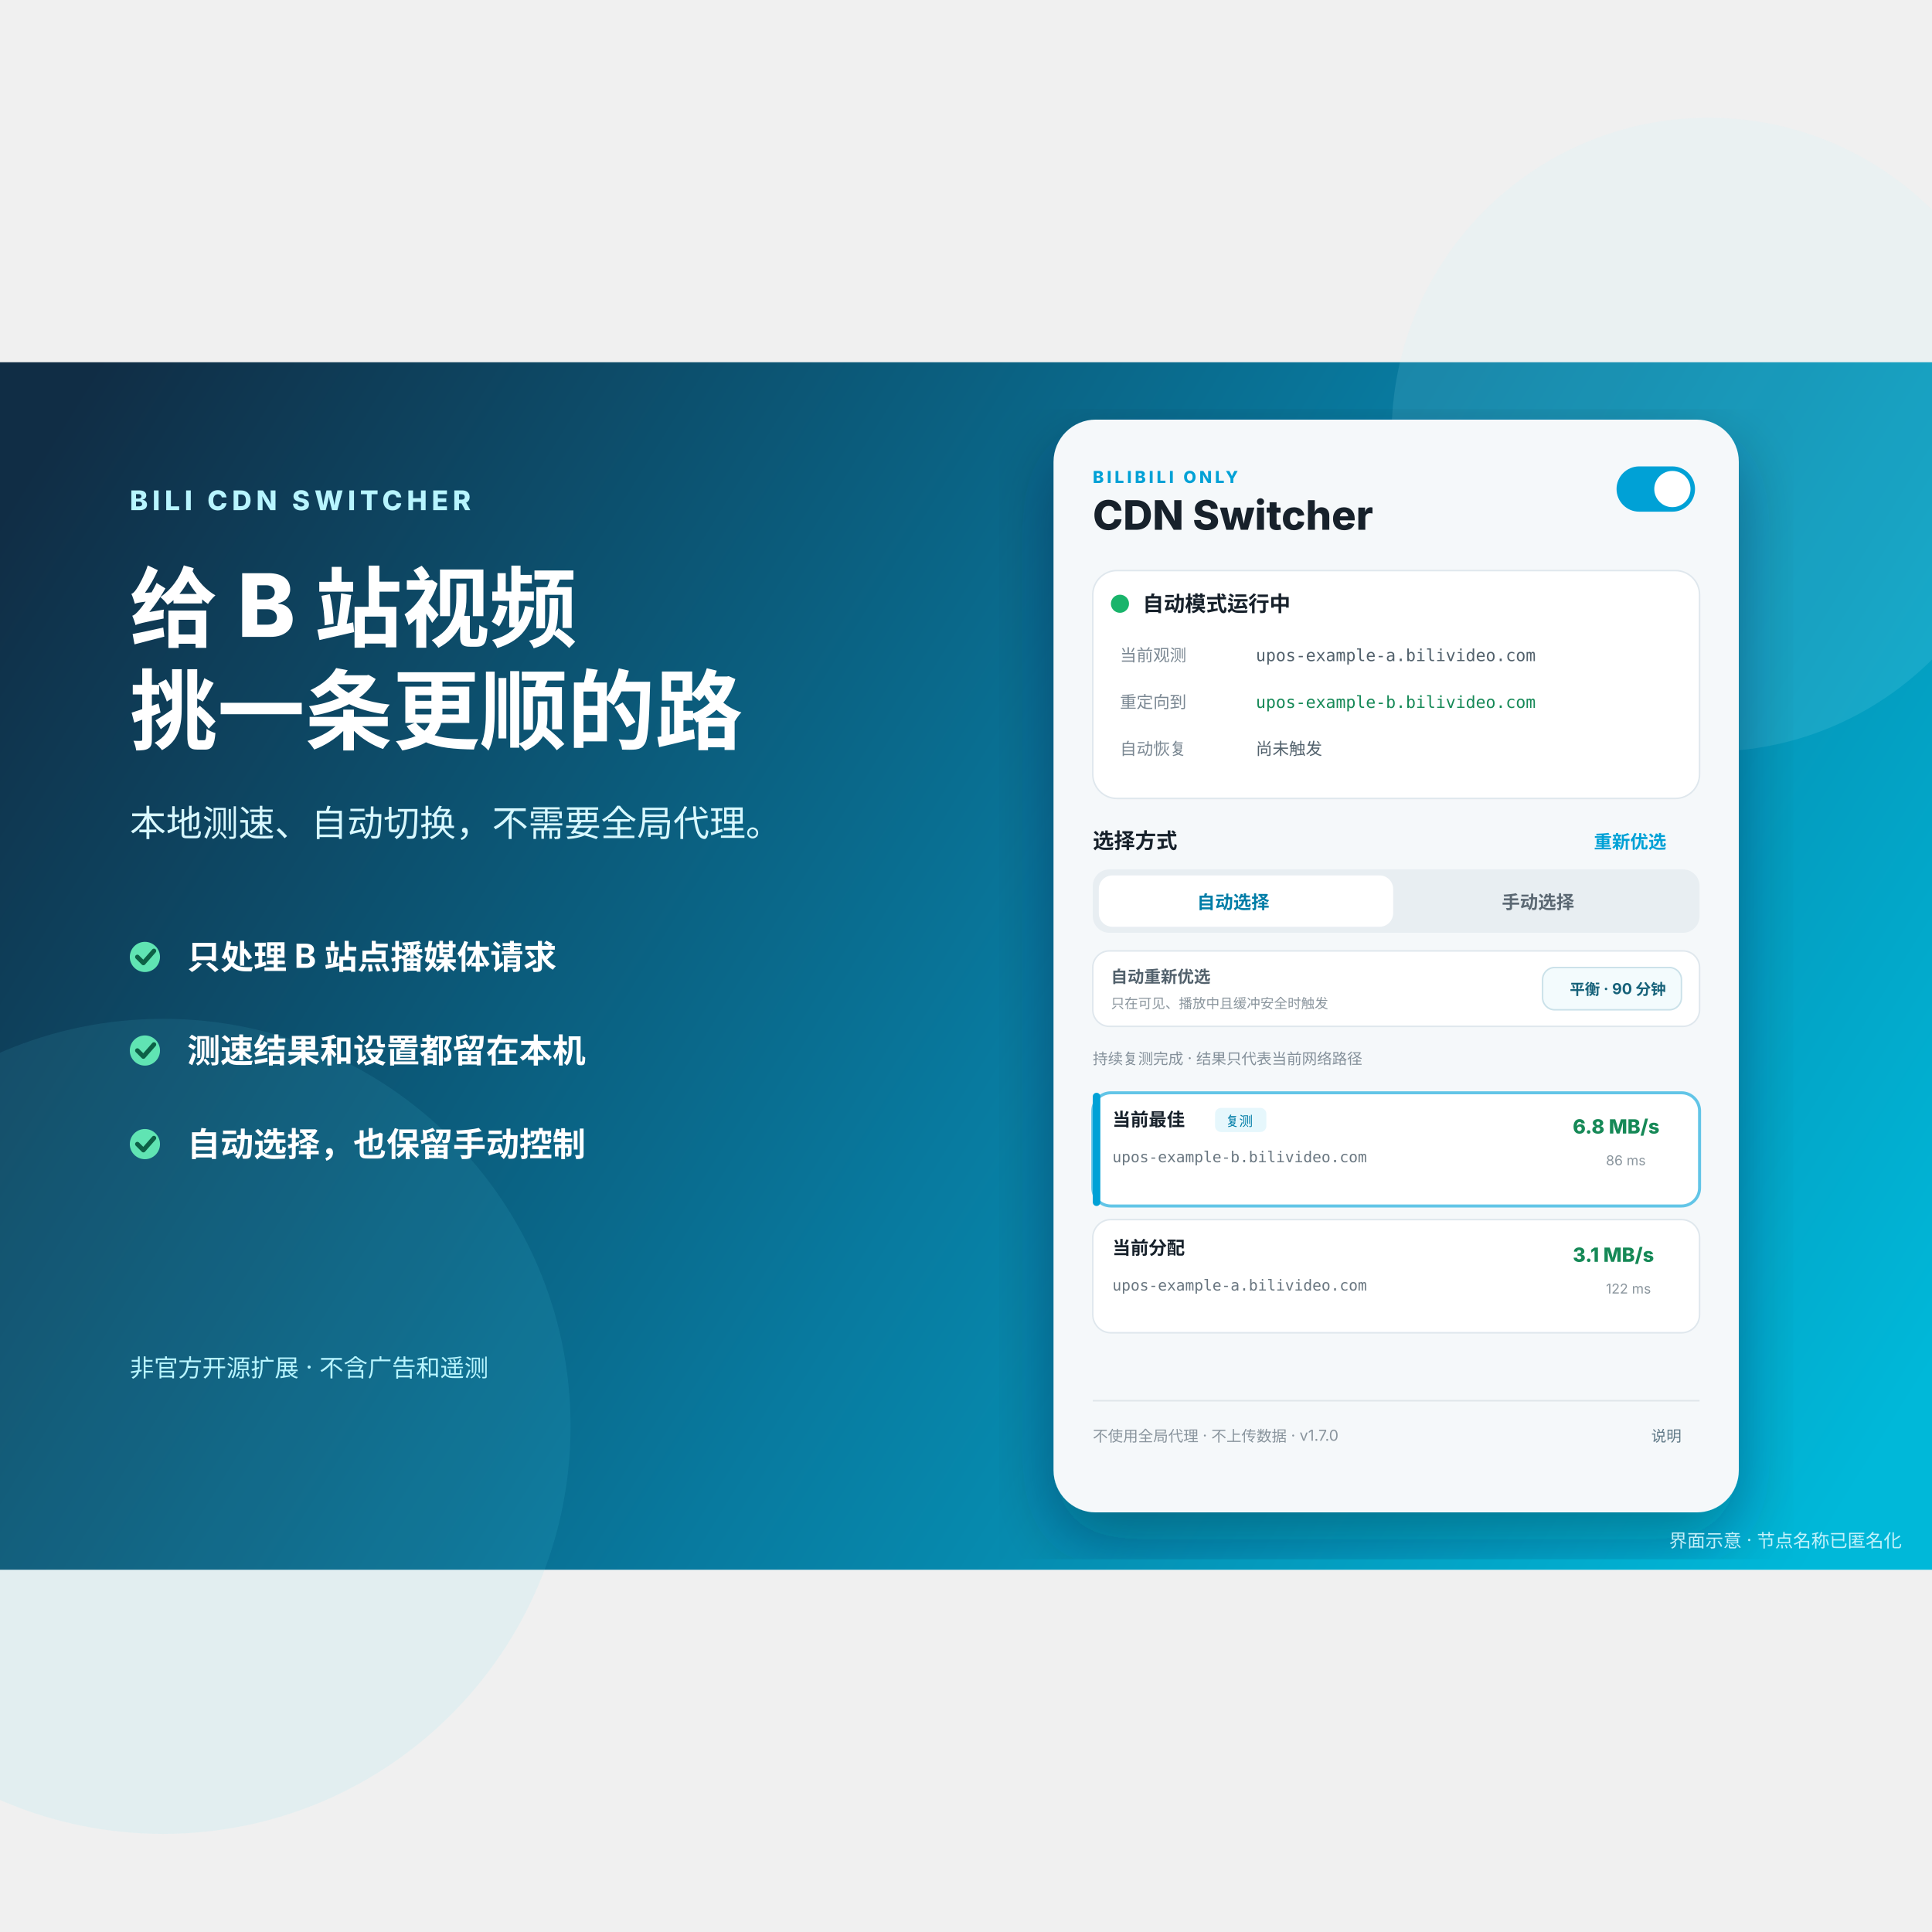
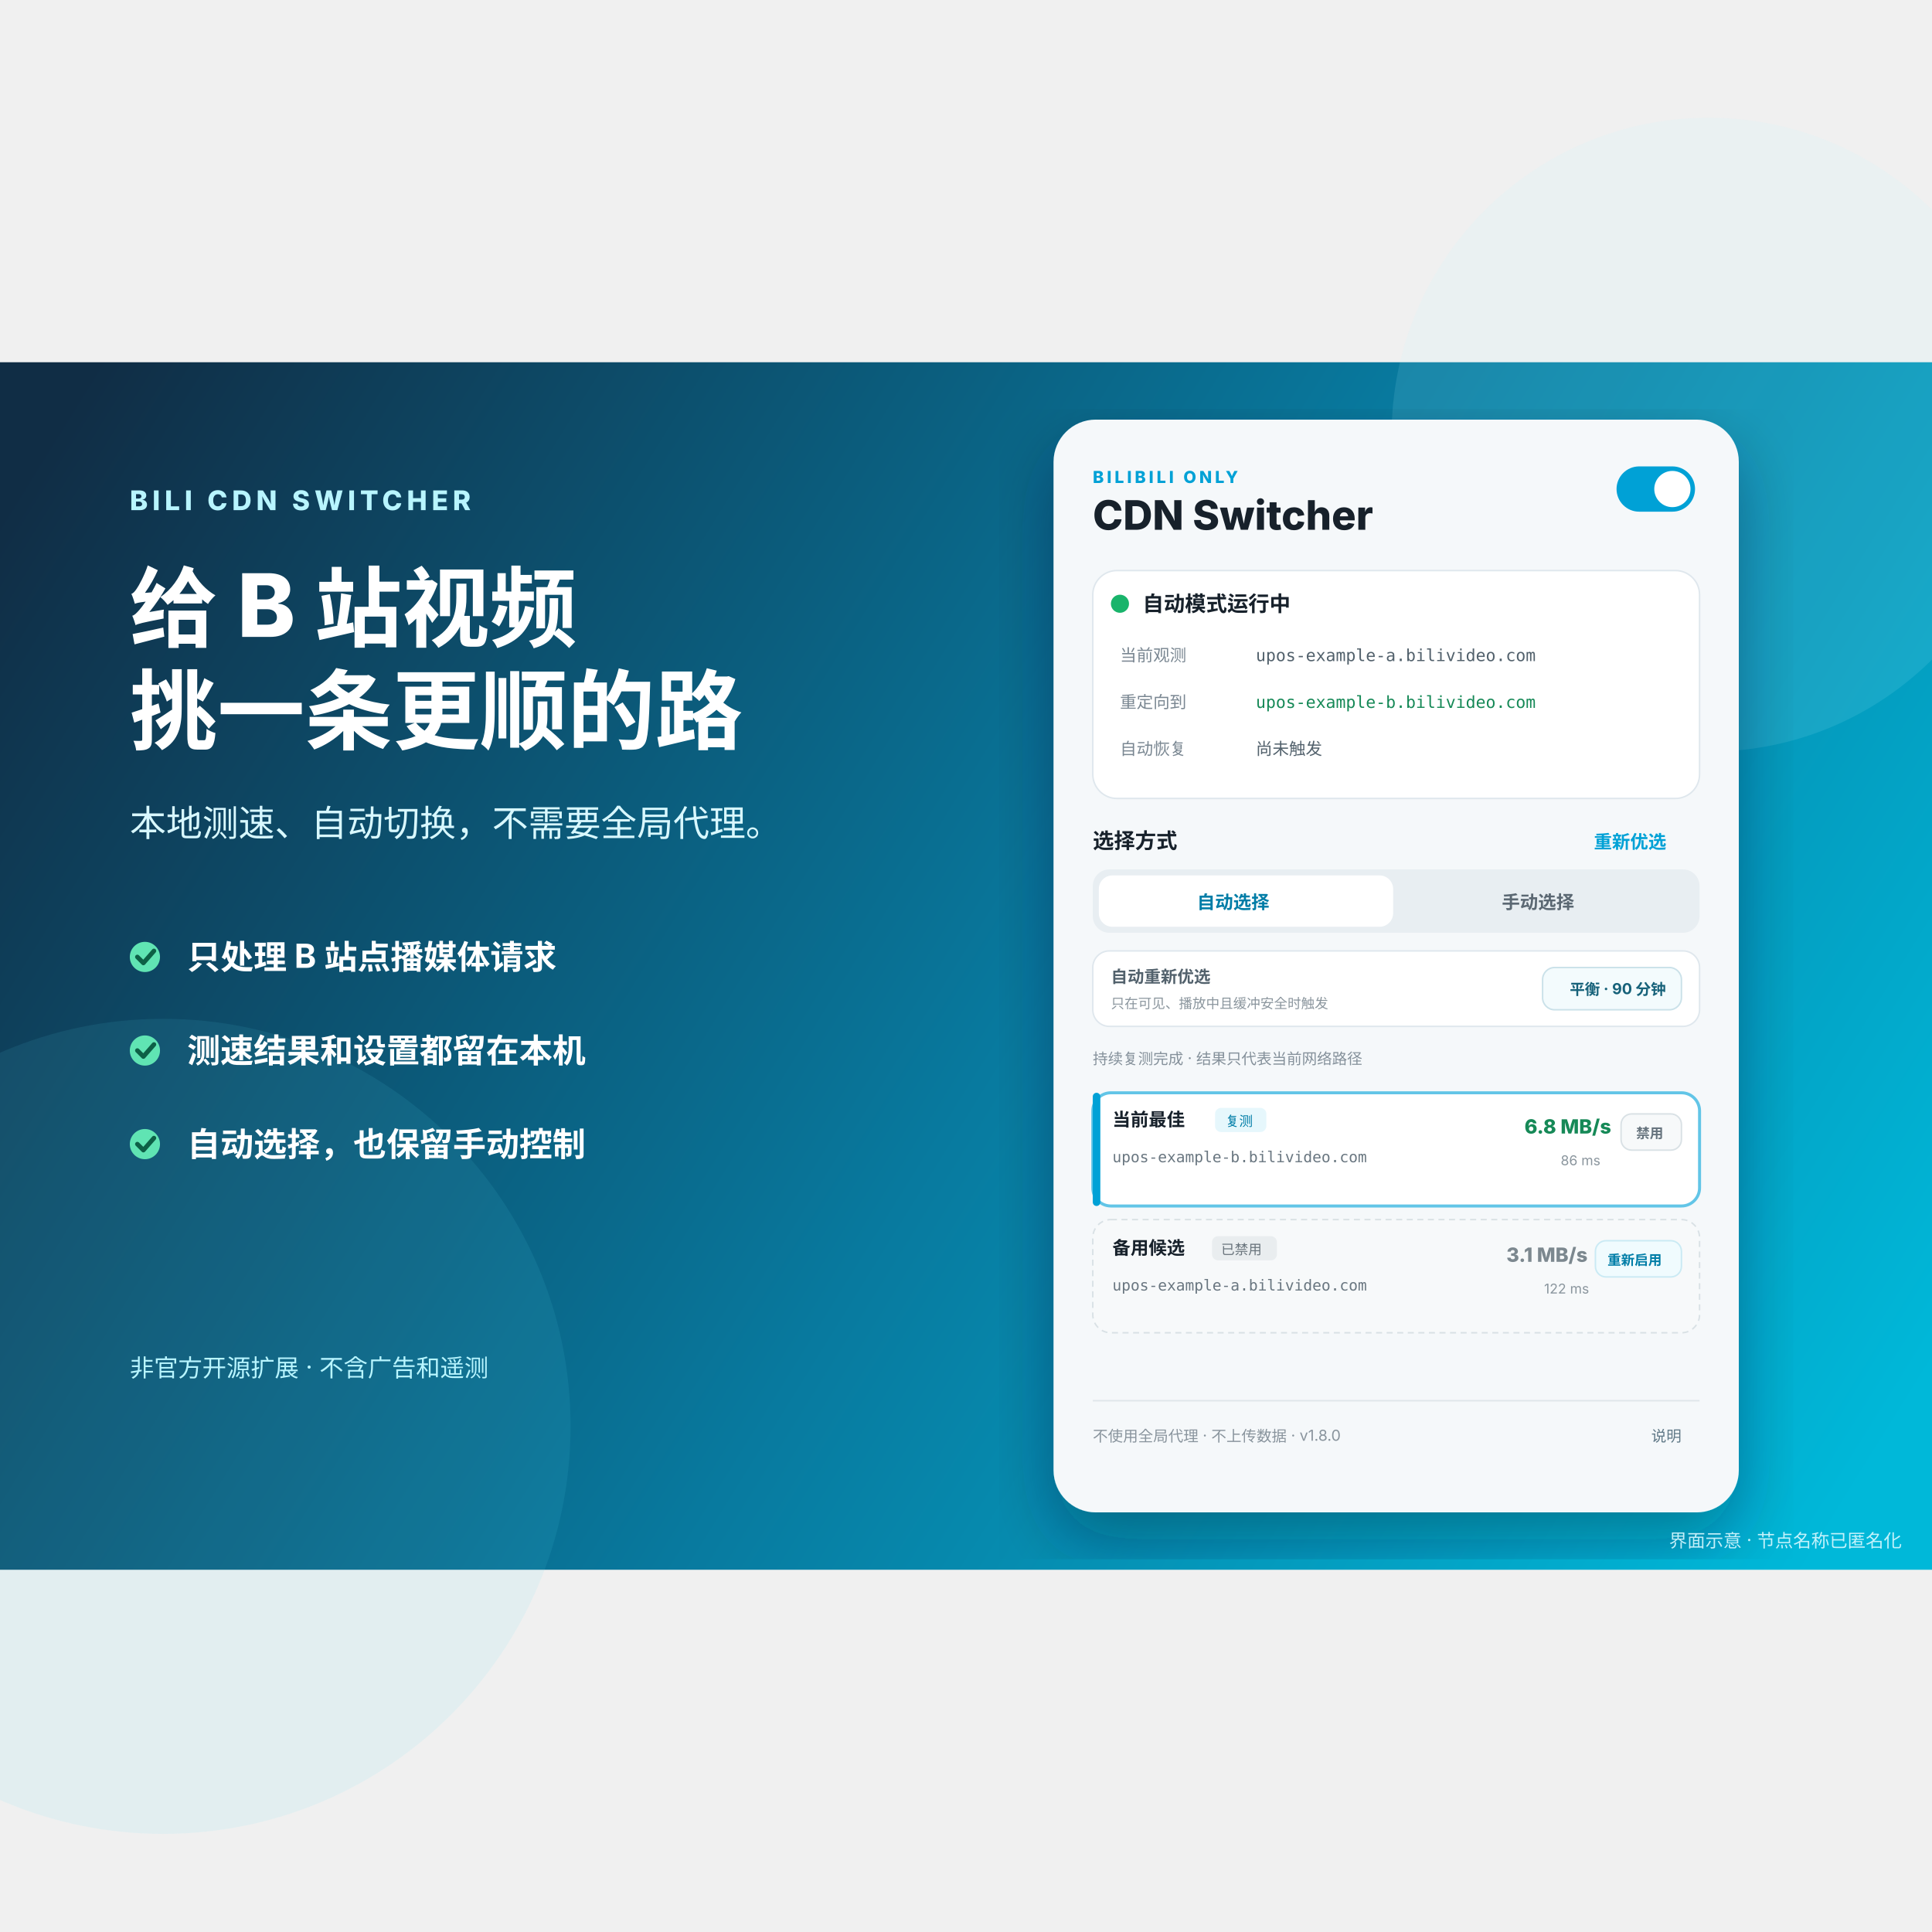
<svg xmlns="http://www.w3.org/2000/svg" width="1280" height="1280" viewBox="0 0 1280 1280">
  <defs>
    <linearGradient id="bg" x1="41" y1="37" x2="1218" y2="768" gradientUnits="userSpaceOnUse">
      <stop stop-color="#102D45" />
      <stop offset="0.54" stop-color="#087A9F" />
      <stop offset="1" stop-color="#00B8D9" />
    </linearGradient>
    <filter id="panel-shadow" x="662" y="13" width="526" height="780" filterUnits="userSpaceOnUse">
      <feDropShadow dx="0" dy="18" stdDeviation="22" flood-color="#062238" flood-opacity="0.35" />
    </filter>
  </defs>
  <g transform="translate(0 240)">
    <rect width="1280" height="800" fill="url(#bg)" />
    <circle cx="108" cy="705" r="270" fill="#5BE0F5" opacity="0.09" />
    <circle cx="1132" cy="48" r="210" fill="#B8F5FF" opacity="0.11" />
    <g transform="translate(86 98)" font-family="Inter, -apple-system, BlinkMacSystemFont, 'Segoe UI', sans-serif">
      <text x="0" y="0" fill="#B8F5FF" font-size="18" font-weight="800" letter-spacing="3">BILI CDN SWITCHER</text>
      <text x="0" y="86" fill="#FFFFFF" font-size="58" font-weight="800">给 B 站视频</text>
      <text x="0" y="154" fill="#FFFFFF" font-size="58" font-weight="800">挑一条更顺的路</text>
      <text x="0" y="216" fill="#D8F8FF" font-size="24">本地测速、自动切换，不需要全局代理。</text>
      <g transform="translate(0 286)" fill="#FFFFFF">
        <circle cx="10" cy="10" r="10" fill="#60E4B3" />
        <path d="M5 10L9 14L16 6" fill="none" stroke="#0D6046" stroke-width="3" stroke-linecap="round" stroke-linejoin="round" />
        <text x="38" y="18" font-size="22" font-weight="650">只处理 B 站点播媒体请求</text>
        <circle cx="10" cy="72" r="10" fill="#60E4B3" />
        <path d="M5 72L9 76L16 68" fill="none" stroke="#0D6046" stroke-width="3" stroke-linecap="round" stroke-linejoin="round" />
        <text x="38" y="80" font-size="22" font-weight="650">测速结果和设置都留在本机</text>
        <circle cx="10" cy="134" r="10" fill="#60E4B3" />
        <path d="M5 134L9 138L16 130" fill="none" stroke="#0D6046" stroke-width="3" stroke-linecap="round" stroke-linejoin="round" />
        <text x="38" y="142" font-size="22" font-weight="650">自动选择，也保留手动控制</text>
      </g>
      <text x="0" y="574" fill="#B8F5FF" font-size="16">非官方开源扩展 · 不含广告和遥测</text>
    </g>
    <g filter="url(#panel-shadow)">
      <rect x="698" y="38" width="454" height="724" rx="28" fill="#F5F8FA" />
    </g>
    <g transform="translate(724 66)" font-family="Inter, -apple-system, BlinkMacSystemFont, 'Segoe UI', sans-serif">
      <text x="0" y="14" fill="#00A1D6" font-size="11" font-weight="800" letter-spacing="2">BILIBILI ONLY</text>
      <text x="0" y="45" fill="#17212B" font-size="27" font-weight="800">CDN Switcher</text>
      <rect x="347" y="3" width="52" height="30" rx="15" fill="#00A1D6" />
      <circle cx="384" cy="18" r="12" fill="#FFFFFF" />
      <rect x="0" y="72" width="402" height="151" rx="16" fill="#FFFFFF" stroke="#DFE7ED" />
      <circle cx="18" cy="94" r="6" fill="#19B46B" />
      <text x="33" y="99" fill="#17212B" font-size="14" font-weight="750">自动模式运行中</text>
      <text x="18" y="132" fill="#7A8792" font-size="11">当前观测</text>
      <text x="108" y="132" fill="#52616C" font-size="11" font-family="ui-monospace, Menlo, monospace">upos-example-a.bilivideo.com</text>
      <text x="18" y="163" fill="#7A8792" font-size="11">重定向到</text>
      <text x="108" y="163" fill="#168957" font-size="11" font-family="ui-monospace, Menlo, monospace">upos-example-b.bilivideo.com</text>
      <text x="18" y="194" fill="#7A8792" font-size="11">自动恢复</text>
      <text x="108" y="194" fill="#52616C" font-size="11">尚未触发</text>
      <text x="0" y="256" fill="#17212B" font-size="14" font-weight="750">选择方式</text>
      <text x="332" y="256" fill="#00A1D6" font-size="12" font-weight="750">重新优选</text>
      <rect x="0" y="270" width="402" height="42" rx="11" fill="#E8EEF2" />
      <rect x="4" y="274" width="195" height="34" rx="9" fill="#FFFFFF" />
      <text x="69" y="296" fill="#007DA7" font-size="12" font-weight="750">自动选择</text>
      <text x="271" y="296" fill="#5B6873" font-size="12" font-weight="700">手动选择</text>
      <rect x="0" y="324" width="402" height="50" rx="11" fill="#FFFFFF" stroke="#DFE7ED" />
      <text x="12" y="345" fill="#52616C" font-size="11" font-weight="750">自动重新优选</text>
      <text x="12" y="362" fill="#8A959D" font-size="9">只在可见、播放中且缓冲安全时触发</text>
      <rect x="298" y="335" width="92" height="28" rx="8" fill="#F3FBFD" stroke="#CAE1E9" />
      <text x="316" y="353" fill="#17627A" font-size="10" font-weight="750">平衡 · 90 分钟</text>
      <text x="0" y="399" fill="#84909A" font-size="10">持续复测完成 · 结果只代表当前网络路径</text>
      <rect x="0" y="418" width="402" height="75" rx="12" fill="#FFFFFF" stroke="#62C5E7" stroke-width="2" />
      <rect x="0" y="418" width="5" height="75" rx="2.5" fill="#00A1D6" />
      <text x="13" y="440" fill="#17212B" font-size="12" font-weight="750">当前最佳</text>
      <rect x="81" y="428" width="34" height="16" rx="4" fill="#E6F7FC" />
      <text x="88" y="440" fill="#007DA7" font-size="9">复测</text>
      <text x="13" y="464" fill="#697680" font-size="10" font-family="ui-monospace, Menlo, monospace">upos-example-b.bilivideo.com</text>
-       <text x="318" y="445" fill="#168957" font-size="13" font-weight="800">6.8 MB/s</text>
-       <text x="340" y="466" fill="#8A959D" font-size="9">86 ms</text>
-       <rect x="0" y="502" width="402" height="75" rx="12" fill="#FFFFFF" stroke="#DFE7ED" />
-       <text x="13" y="525" fill="#17212B" font-size="12" font-weight="750">当前分配</text>
+       <text x="286" y="445" fill="#168957" font-size="13" font-weight="800">6.8 MB/s</text>
+       <text x="310" y="466" fill="#8A959D" font-size="9">86 ms</text>
+       <rect x="350" y="432" width="40" height="24" rx="7" fill="#F7F9FA" stroke="#D9E1E5" />
+       <text x="360" y="448" fill="#66737D" font-size="9" font-weight="750">禁用</text>
+       <rect x="0" y="502" width="402" height="75" rx="12" fill="#F7F9FA" stroke="#D9E1E5" stroke-dasharray="4 3" />
+       <text x="13" y="525" fill="#17212B" font-size="12" font-weight="750">备用候选</text>
+       <rect x="79" y="513" width="43" height="16" rx="4" fill="#E9EDEF" />
+       <text x="85" y="525" fill="#68737B" font-size="9">已禁用</text>
      <text x="13" y="549" fill="#697680" font-size="10" font-family="ui-monospace, Menlo, monospace">upos-example-a.bilivideo.com</text>
-       <text x="318" y="530" fill="#168957" font-size="13" font-weight="800">3.1 MB/s</text>
-       <text x="340" y="551" fill="#8A959D" font-size="9">122 ms</text>
+       <text x="274" y="530" fill="#7C888F" font-size="13" font-weight="800">3.1 MB/s</text>
+       <text x="299" y="551" fill="#8A959D" font-size="9">122 ms</text>
+       <rect x="333" y="516" width="57" height="24" rx="7" fill="#F0FBFE" stroke="#CAEAF4" />
+       <text x="341" y="532" fill="#007DA7" font-size="9" font-weight="750">重新启用</text>
      <line x1="0" y1="622" x2="402" y2="622" stroke="#E0E6EA" />
-       <text x="0" y="649" fill="#89949D" font-size="10">不使用全局代理 · 不上传数据 · v1.7.0</text>
+       <text x="0" y="649" fill="#89949D" font-size="10">不使用全局代理 · 不上传数据 · v1.8.0</text>
      <text x="370" y="649" fill="#607987" font-size="10">说明</text>
    </g>
    <text x="1260" y="785" text-anchor="end" fill="#D8F8FF" font-size="12" font-family="Inter, sans-serif" opacity="0.9">界面示意 · 节点名称已匿名化</text>
  </g>
</svg>
